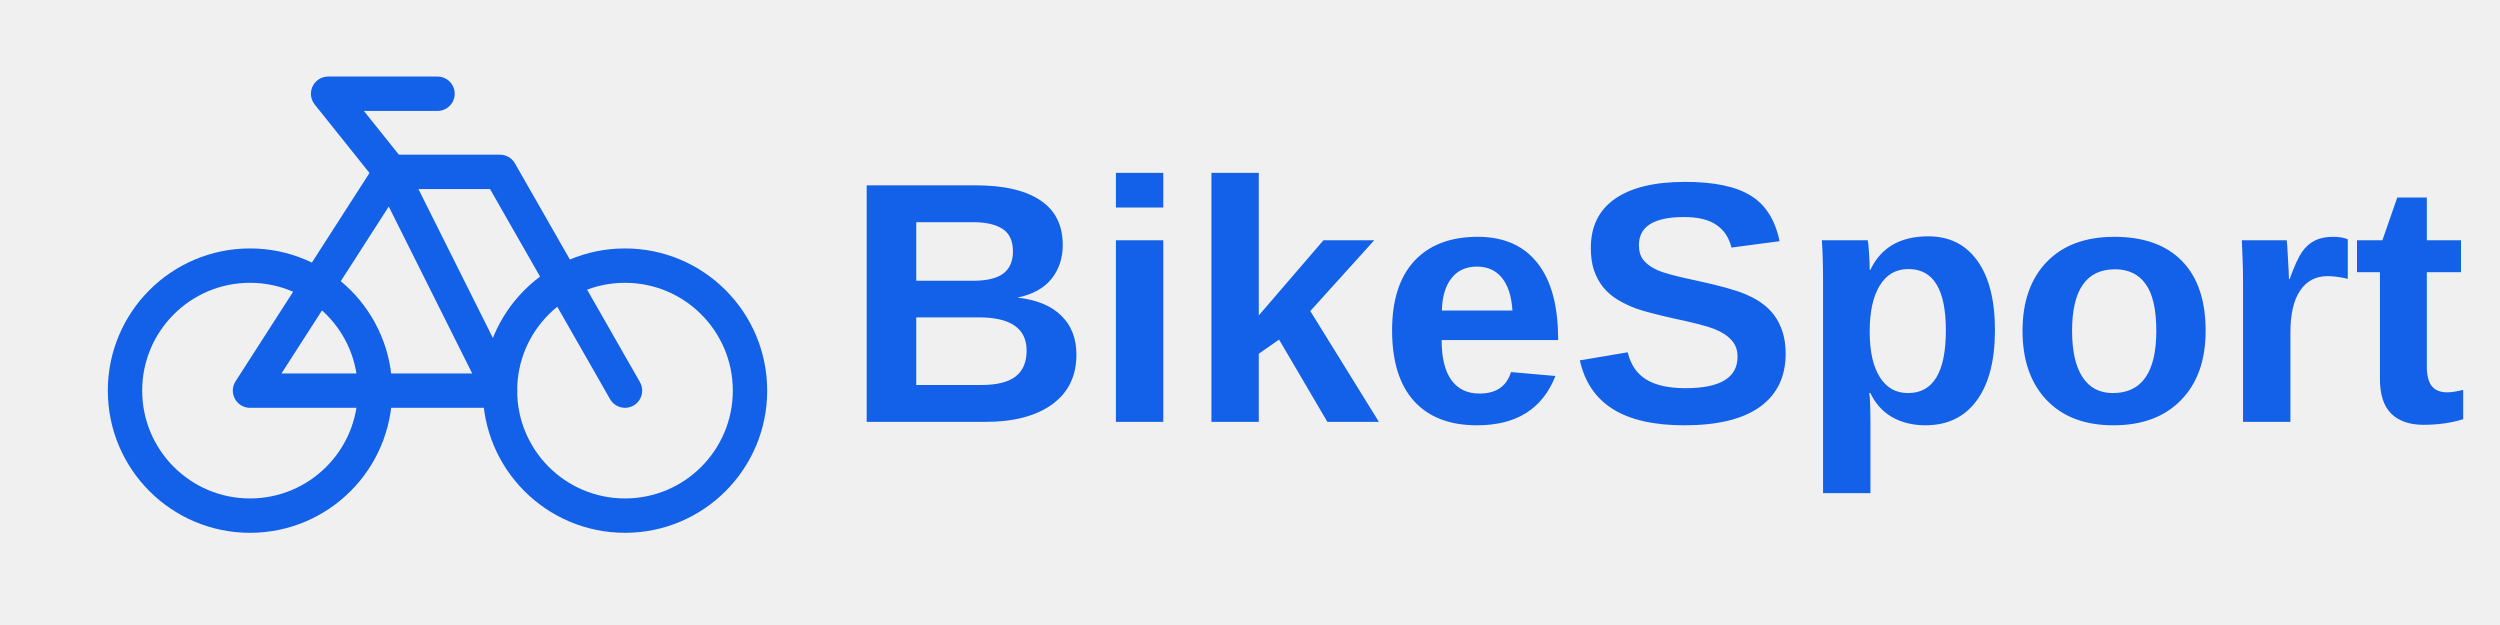
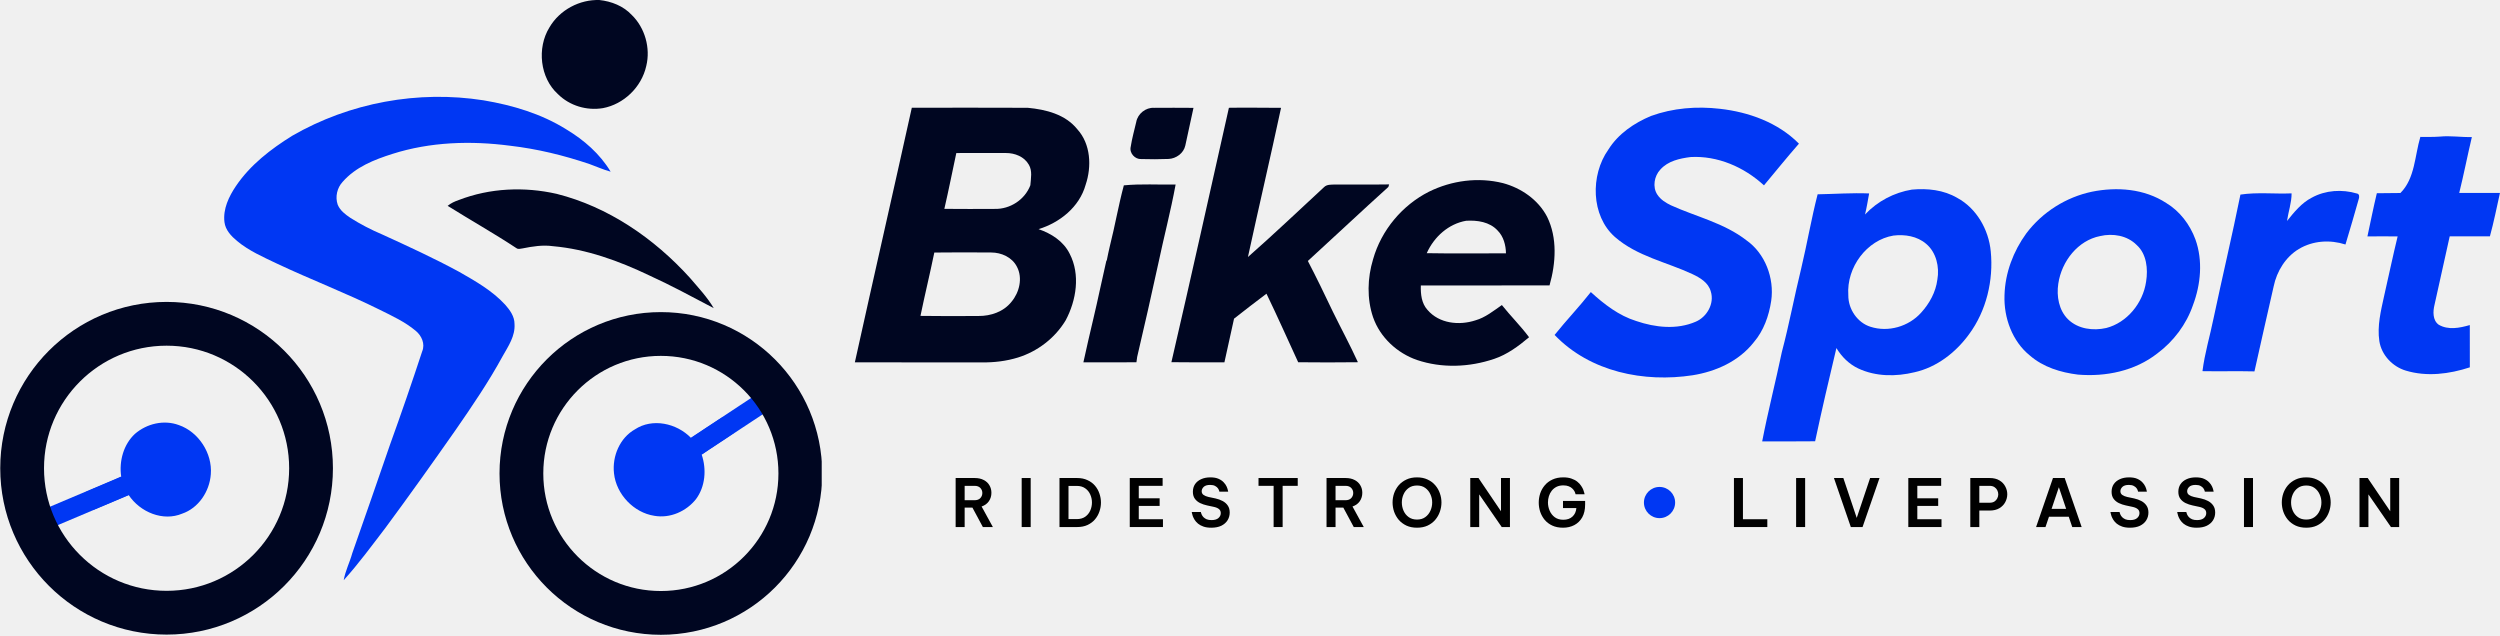
- <svg xmlns="http://www.w3.org/2000/svg" width="160" height="40" viewBox="0 0 160 40" fill="none">
-   <g stroke="#1261E8" stroke-width="2.2" stroke-linecap="round" stroke-linejoin="round">
-     <circle cx="16" cy="25" r="8" />
-     <circle cx="40" cy="25" r="8" />
-     <path d="M16 25l9-14 7 14H16zm9-14h7l8 14m-15-14-4-5h7" />
+ <svg xmlns="http://www.w3.org/2000/svg" width="1810" height="460" viewBox="0 0 1810 460" fill="none">
+   <g clip-path="url(#clip0_24_1289)">
+     <path d="M129.554 307.779C118.626 303.704 106.246 306.719 97.707 314.111C89.482 321.723 86.09 333.756 87.748 345.123C79.288 349.012 70.593 352.374 62.083 356.175C63.879 360.518 65.759 364.812 67.849 369.017C76.286 365.505 84.703 361.947 93.082 358.297C101.495 370.972 118.15 377.674 131.89 371.88C143.6 367.897 151.72 355.975 152.629 343.359C153.853 328.134 143.727 312.7 129.554 307.779Z" fill="#0037F3" />
+     <rect x="34.356" y="367.624" width="58.058" height="14.488" transform="rotate(-22.9127 34.3564 367.624)" fill="#0037F3" />
+     <circle cx="120.609" cy="339.015" r="104.587" stroke="#000621" stroke-width="31.693" />
+     <path d="M473.725 373.44C485.215 375.448 496.834 370.221 503.878 361.393C510.573 352.405 511.709 339.955 508.001 329.083C515.607 323.713 523.541 318.818 531.213 313.525C528.653 309.584 526.02 305.706 523.197 301.954C515.544 306.949 507.918 311.985 500.348 317.106C489.76 306.182 472.16 302.638 459.711 310.846C448.927 316.902 443.123 330.108 444.535 342.677C446.115 357.869 458.892 371.193 473.725 373.44Z" fill="#0037F3" />
+     <rect x="556.379" y="297.202" width="58.058" height="14.488" transform="rotate(146.554 556.379 297.202)" fill="#0037F3" />
+     <circle cx="478.463" cy="342.775" r="100.965" stroke="#000621" stroke-width="31.693" />
+     <path d="M211.463 98.36C253.287 74.198 302.885 65.225 350.087 72.632C371.011 76.166 391.852 82.281 410.153 93.761C422.741 101.33 434.323 111.343 442.108 124.301C436.898 122.898 431.987 120.617 426.909 118.812C408.165 112.458 388.857 107.771 369.251 105.503C340.877 101.794 311.557 102.683 284.057 111.443C271.014 115.591 257.468 120.88 248.053 131.683C244.077 135.943 242.532 142.548 244.496 148.187C246.233 152.436 250.006 155.23 253.599 157.674C260.977 162.361 268.75 166.371 276.751 169.767C295.507 178.339 314.275 186.961 332.469 196.824C344.242 203.579 356.327 210.371 365.741 220.597C369.143 224.445 372.533 229.056 372.509 234.558C373.107 243.255 368.005 250.637 363.993 257.742C353.836 276.39 341.919 293.91 329.894 311.266C313.209 335.077 296.381 358.763 279.098 382.11C269.265 394.955 259.671 408.076 248.856 420.057C250.006 413.265 253.228 407.149 255.036 400.557C264.271 374.265 273.421 347.96 282.488 321.605C290.537 299.336 298.25 276.929 305.652 254.421C307.987 248.97 305.185 242.954 300.993 239.521C293.196 232.991 283.949 228.756 274.99 224.294C250.533 212.138 225.033 202.438 200.36 190.784C190.455 186.046 180.238 181.61 171.639 174.479C167.459 170.995 163.183 166.572 162.5 160.757C161.362 151.27 165.722 142.297 170.777 134.765C181.197 119.326 196.096 107.934 211.463 98.36Z" fill="#0037F3" />
+     <path d="M397.768 19.885C405.254 7.039 419.782 -0.455 434.011 0.021C442.611 0.949 451.306 4.295 457.427 10.874C466.865 20.035 471.117 34.71 467.895 47.768C464.422 63.308 451.45 75.477 436.551 78.284C424.909 80.239 412.464 76.655 403.889 68.095C390.977 56.416 388.594 34.76 397.768 19.885Z" fill="#000621" />
+     <path d="M332.217 144.792C354.746 136.094 379.683 135.042 403.051 140.355C440.144 149.704 473.369 172.312 499.443 201.098C505.48 208.179 511.959 215.009 516.762 223.104C501.276 214.959 485.861 206.6 469.967 199.356C447.929 188.842 424.621 180.37 400.344 178.24C392.978 177.187 385.552 178.403 378.33 179.844C376.868 180.007 375.251 180.658 373.934 179.693C357.621 168.941 340.637 159.366 324.097 149.028C326.492 147.047 329.331 145.782 332.217 144.792Z" fill="#000621" />
  </g>
-   <text x="54" y="27" fill="#1261E8" font-family="Arial, sans-serif" font-size="22" font-weight="700">BikeSport</text>
+   <path d="M618.921 262.307C632.492 200.831 646.566 139.479 660.15 78.003C688.138 77.989 716.127 77.906 744.115 78.045C757.104 79.276 771.27 82.695 780.04 93.656C789.656 104.257 790.502 120.519 786.005 133.763C781.455 150.094 767.011 161.277 751.932 165.899C761.032 169.041 769.934 174.563 774.458 183.752C782.275 198.824 779.246 217.452 771.574 231.859C763.757 244.91 751.033 254.487 736.986 258.847C728.6 261.435 719.817 262.486 711.087 262.376C680.374 262.334 649.648 262.431 618.921 262.307ZM692.371 110.803C689.487 124.283 686.802 137.791 683.707 151.215C695.929 151.284 708.151 151.367 720.373 151.243C731.126 151.478 741.946 144.738 745.98 134.123C746.35 129.21 747.541 123.702 744.882 119.259C741.549 113.336 734.631 110.762 728.348 110.789C716.352 110.817 704.368 110.665 692.371 110.803ZM676.446 182.839C673.298 198.173 669.581 213.369 666.42 228.704C680.427 228.939 694.448 228.842 708.468 228.773C717.277 228.842 726.642 225.756 732.383 218.407C738.017 211.722 740.57 201.273 736.271 193.15C732.753 186.188 724.936 182.825 717.701 182.811C703.945 182.673 690.189 182.687 676.446 182.839Z" fill="#000621" />
+   <path d="M889.731 78.031C902.31 77.795 914.902 78.086 927.481 78.072C919.743 114.139 911.331 150.039 903.5 186.091C922.23 169.608 940.351 152.392 958.683 135.424C960.72 133.445 963.749 133.722 966.329 133.597C979.463 133.486 992.597 133.736 1005.73 133.514C1005.6 133.971 1005.32 134.884 1005.18 135.355C985.587 153.014 966.381 171.158 946.885 188.942C953.168 201.01 959.107 213.272 964.953 225.576C970.945 237.838 977.466 249.809 983.127 262.251C968.709 262.39 954.292 262.473 939.888 262.265C932.256 245.713 924.862 229.036 916.926 212.636C909.016 218.545 901.225 224.621 893.448 230.71C891.107 241.242 888.805 251.788 886.477 262.334C873.673 262.293 860.883 262.445 848.092 262.223C862.311 200.914 875.909 139.438 889.731 78.031Z" fill="#000621" />
+   <path d="M1034.47 138.842C1051.05 130.622 1070.29 128.103 1088.19 132.587C1101.19 136.088 1113.57 144.434 1120.11 156.959C1127.66 172.265 1126.43 190.561 1121.86 206.629C1090.79 206.754 1059.74 206.574 1028.68 206.698C1028.5 212.926 1029.17 219.597 1033.47 224.33C1041.99 234.35 1056.5 235.762 1068.16 231.942C1075.36 229.921 1081.26 225.064 1087.36 220.856C1093.7 228.814 1100.95 235.969 1107.05 244.163C1099.42 250.598 1091.22 256.66 1081.8 259.829C1063.81 265.919 1043.96 266.721 1025.86 260.618C1011.74 255.705 999.264 244.509 994.105 229.686C989.542 216.234 990.005 201.287 994.092 187.766C1000.11 166.425 1015.43 148.489 1034.47 138.842ZM1032.97 183.295C1052.08 183.655 1071.21 183.392 1090.32 183.406C1090.21 177.414 1088.55 171.213 1084.33 166.965C1078.53 160.571 1069.47 159.353 1061.47 159.837C1048.87 162.024 1038.31 171.324 1032.97 183.295Z" fill="#000621" />
+   <path d="M822.631 88.342C823.715 82.252 829.628 77.727 835.461 78.073C844.997 78.031 854.547 77.976 864.084 78.087C862.087 87.165 860.103 96.244 858.172 105.351C856.941 111.011 851.465 114.803 846.122 115.08C839.495 115.329 832.868 115.371 826.255 115.149C821.863 115.454 817.512 110.942 818.636 106.264C819.575 100.202 821.242 94.293 822.631 88.342Z" fill="#000621" />
+   <path d="M813.663 134.192C826.122 132.988 838.662 133.805 851.148 133.625C847.603 152.862 842.603 171.795 838.582 190.935C833.688 213.466 828.569 235.928 823.318 258.362C823.186 259.345 822.908 261.296 822.776 262.279C809.972 262.334 797.168 262.404 784.378 262.307C786.719 251.705 789.087 241.132 791.626 230.6C794.92 216.816 797.711 202.92 800.925 189.122L801.361 188.264C801.97 184.818 802.83 181.427 803.57 178.023C807.261 163.491 809.761 148.655 813.663 134.192Z" fill="#000621" />
+   <path d="M1195.28 83.975C1211.26 78.162 1228.5 76.834 1245.25 78.771C1265.99 81.11 1287.18 88.611 1302.43 104.001C1293.79 113.882 1285.54 124.11 1277.11 134.199C1262.63 120.844 1243.41 112.609 1223.95 113.703C1216.14 114.713 1207.62 116.498 1202.04 122.809C1197.7 127.432 1196.26 135.348 1199.88 140.856C1202.25 144.51 1205.99 146.821 1209.75 148.634C1228.04 156.952 1248.21 161.367 1264.48 174.03C1277.84 183.427 1284.76 201.308 1282.35 217.833C1280.72 228.669 1276.89 239.45 1269.81 247.713C1258.91 261.649 1242.17 269.012 1225.49 271.683C1190.45 277.053 1151.34 269.441 1125.53 242.495C1134.01 231.894 1143.39 222.137 1151.76 211.452C1161.43 220.324 1172.12 228.531 1184.6 232.406C1198.44 237.125 1214.03 238.869 1227.76 232.89C1235.67 229.527 1241.39 219.936 1238.62 211.051C1236.86 204.533 1230.77 201.031 1225.28 198.443C1206.53 189.669 1185.3 185.641 1169.18 171.553C1151.81 156.204 1151.35 126.823 1164.41 108.36C1171.64 96.777 1183.2 89.04 1195.28 83.975Z" fill="#0037F3" />
+   <path d="M1752.33 99.115C1757.04 99.143 1761.75 99.226 1766.46 98.894C1774.18 98.133 1781.9 99.42 1789.63 99.226C1786.45 112.678 1783.8 126.255 1780.48 139.68C1790.31 139.707 1800.14 139.749 1809.96 139.694C1807.65 150.198 1805.52 160.757 1802.69 171.123C1792.98 171.123 1783.28 171.179 1773.59 171.11C1769.99 187.62 1766.33 204.117 1762.61 220.614C1761.39 225.458 1761.17 231.852 1765.57 235.063C1772.52 239.159 1780.85 237.443 1788.14 235.34C1788.07 245.54 1788.23 255.739 1788.16 265.953C1773.27 270.825 1757 272.915 1741.8 268.32C1732.41 265.51 1724.28 257.303 1722.65 247.02C1720.98 235.935 1723.79 224.863 1726.14 214.123C1729.41 199.813 1732.41 185.434 1735.88 171.179C1728.59 170.999 1721.29 171.151 1714.01 171.179C1716.28 160.744 1718.33 150.267 1720.83 139.901C1726.51 139.818 1732.21 139.818 1737.9 139.735C1748.46 129.258 1748.25 112.789 1752.33 99.115Z" fill="#0037F3" />
+   <path d="M1384.19 137.272C1395.4 136.247 1407.21 137.451 1417.17 143.347C1430.86 150.738 1439.79 166.072 1441.3 181.932C1443.4 202.982 1438.09 225.043 1425.67 241.886C1415.97 255.31 1402.07 265.926 1386.18 269.496C1372.77 272.748 1358.15 272.748 1345.42 266.784C1338.82 263.697 1333.38 258.341 1329.56 251.989C1324.21 274.423 1318.96 296.899 1314.15 319.485C1301.37 319.499 1288.59 319.693 1275.82 319.568C1280.01 297.868 1285.55 276.485 1290.06 254.854C1295.37 234.841 1299.14 214.442 1304.08 194.333C1308.33 176.507 1311.4 158.419 1315.96 140.676C1328.38 140.468 1340.8 139.527 1353.25 140.053C1352.33 145.146 1351.5 150.253 1350.28 155.291C1359.38 145.631 1371.39 139.389 1384.19 137.272ZM1370.85 170.556C1351.67 173.725 1336.77 193.447 1338.18 213.694C1338.06 223.908 1344.89 233.72 1354.28 236.599C1367.03 240.71 1381.9 236.488 1390.97 226.289C1396.92 219.742 1401.49 211.522 1402.64 202.484C1404.32 193.253 1401.8 182.624 1394.59 176.59C1388.07 170.944 1379.04 169.56 1370.85 170.556Z" fill="#0037F3" />
+   <path d="M1514.52 138.808C1532.61 135.168 1552.43 136.566 1568.36 146.973C1578.11 152.855 1585.51 162.488 1589.52 173.435C1594.97 188.672 1593.36 205.944 1587.72 220.877C1582.89 234.966 1573.6 247.159 1561.98 255.823C1545.69 268.638 1524.44 272.901 1504.43 271.212C1492 269.676 1479.33 265.87 1469.55 257.331C1456.97 247.173 1450.66 230.15 1451.26 213.791C1451.67 197.557 1457.7 181.835 1467.03 168.992C1478.75 153.409 1495.99 142.711 1514.52 138.808ZM1520.49 170.916C1504.54 174.03 1492.61 189.004 1490.2 205.404C1488.82 214.456 1490.64 224.628 1497.21 231.132C1504.5 238.288 1515.48 239.616 1524.93 237.471C1539.79 233.651 1551.51 219.632 1553.78 203.882C1555.26 194.693 1554.15 183.87 1547.01 177.434C1540.07 170.418 1529.63 168.785 1520.49 170.916Z" fill="#0037F3" />
+   <path d="M1673.75 143.098C1683.71 137.631 1695.69 136.925 1706.43 140.109C1708.41 140.427 1708.23 142.876 1707.65 144.385C1704.56 155.291 1701.42 166.183 1698.12 177.019C1687 173.421 1674.56 174.168 1664.37 180.271C1654.88 185.946 1648.42 196.256 1646.13 207.342C1641.53 227.866 1636.73 248.335 1632.23 268.887C1619.68 268.569 1607.13 268.956 1594.59 268.721C1596.21 255.712 1600.04 243.187 1602.63 230.385C1608.95 200.519 1616.03 170.819 1622.07 140.884C1634.32 139.043 1646.78 140.524 1659.12 139.998C1659.12 146.835 1656.77 153.284 1655.8 159.996C1660.99 153.533 1666.38 146.876 1673.75 143.098Z" fill="#0037F3" />
+   <path d="M691.884 381.582V346.089H705.697C708.255 346.089 710.429 346.569 712.22 347.528C714.042 348.456 715.417 349.735 716.345 351.365C717.304 352.964 717.784 354.771 717.784 356.785C717.784 359.055 717.176 361.086 715.961 362.876C714.746 364.635 712.987 365.914 710.685 366.713L718.839 381.582H711.596L704.018 367.481H698.407V381.582H691.884ZM705.601 351.749H698.407V362.157H705.601C707.424 362.157 708.815 361.645 709.774 360.622C710.733 359.567 711.213 358.336 711.213 356.929C711.213 355.522 710.733 354.307 709.774 353.284C708.815 352.261 707.424 351.749 705.601 351.749Z" fill="black" />
+   <path d="M739.692 381.582V346.089H746.215V381.582H739.692Z" fill="black" />
+   <path d="M767.068 381.582V346.089H779.826C782.704 346.089 785.214 346.601 787.357 347.624C789.531 348.615 791.337 349.958 792.776 351.653C794.215 353.348 795.286 355.25 795.99 357.361C796.725 359.471 797.093 361.629 797.093 363.836C797.093 366.042 796.725 368.2 795.99 370.31C795.286 372.421 794.215 374.323 792.776 376.018C791.337 377.713 789.531 379.072 787.357 380.095C785.214 381.086 782.704 381.582 779.826 381.582H767.068ZM779.539 351.797H773.591V375.826H779.539C782.033 375.826 784.095 375.251 785.726 374.099C787.357 372.916 788.572 371.414 789.371 369.591C790.17 367.736 790.57 365.802 790.57 363.788C790.57 361.805 790.17 359.903 789.371 358.08C788.572 356.225 787.357 354.723 785.726 353.572C784.095 352.388 782.033 351.797 779.539 351.797Z" fill="black" />
+   <path d="M817.946 381.582V346.089H841.736V351.749H824.469V360.766H839.577V366.282H824.469V375.922H841.976V381.582H817.946Z" fill="black" />
+   <path d="M876.978 382.061C874.771 382.061 872.885 381.79 871.318 381.246C869.751 380.702 868.44 379.999 867.385 379.136C866.362 378.272 865.546 377.361 864.939 376.402C864.331 375.411 863.868 374.483 863.548 373.62C863.26 372.757 863.068 372.053 862.973 371.51C862.877 370.966 862.829 370.694 862.829 370.694H869.447C869.447 370.694 869.479 370.886 869.543 371.27C869.639 371.654 869.831 372.149 870.119 372.757C870.407 373.332 870.822 373.908 871.366 374.483C871.941 375.059 872.693 375.554 873.62 375.97C874.579 376.354 875.763 376.546 877.169 376.546C879.344 376.546 880.99 376.066 882.11 375.107C883.261 374.116 883.836 372.901 883.836 371.462C883.836 370.247 883.405 369.287 882.541 368.584C881.678 367.849 880.399 367.305 878.704 366.953L874.004 365.946C872.181 365.562 870.471 364.987 868.872 364.219C867.305 363.452 866.042 362.413 865.083 361.102C864.124 359.791 863.644 358.112 863.644 356.066C863.644 353.923 864.172 352.069 865.227 350.502C866.314 348.935 867.801 347.736 869.687 346.905C871.574 346.042 873.78 345.61 876.306 345.61C878.704 345.61 880.687 345.962 882.253 346.665C883.82 347.368 885.067 348.232 885.995 349.255C886.954 350.278 887.657 351.301 888.105 352.325C888.553 353.348 888.84 354.211 888.968 354.915C889.128 355.618 889.208 355.97 889.208 355.97H882.829C882.829 355.97 882.765 355.73 882.637 355.25C882.509 354.739 882.221 354.163 881.774 353.524C881.326 352.884 880.655 352.325 879.759 351.845C878.864 351.333 877.665 351.078 876.162 351.078C874.02 351.078 872.453 351.557 871.462 352.516C870.503 353.476 870.023 354.515 870.023 355.634C870.023 356.785 870.471 357.68 871.366 358.32C872.261 358.959 873.46 359.455 874.963 359.807L879.999 360.862C881.886 361.278 883.612 361.901 885.179 362.732C886.746 363.564 887.993 364.667 888.92 366.042C889.848 367.385 890.311 369.064 890.311 371.078C890.311 373.124 889.8 374.979 888.776 376.642C887.753 378.304 886.25 379.631 884.268 380.623C882.285 381.582 879.855 382.061 876.978 382.061Z" fill="black" />
+   <path d="M922.1 381.582V351.749H911.165V346.089H939.558V351.749H928.623V381.582H922.1Z" fill="black" />
+   <path d="M960.412 381.582V346.089H974.225C976.783 346.089 978.957 346.569 980.748 347.528C982.57 348.456 983.945 349.735 984.873 351.365C985.832 352.964 986.311 354.771 986.311 356.785C986.311 359.055 985.704 361.086 984.489 362.876C983.274 364.635 981.515 365.914 979.213 366.713L987.367 381.582H980.124L972.546 367.481H966.935V381.582H960.412ZM974.129 351.749H966.935V362.157H974.129C975.951 362.157 977.342 361.645 978.302 360.622C979.261 359.567 979.741 358.336 979.741 356.929C979.741 355.522 979.261 354.307 978.302 353.284C977.342 352.261 975.951 351.749 974.129 351.749Z" fill="black" />
+   <path d="M1025.92 382.061C1023.01 382.061 1020.45 381.55 1018.24 380.527C1016.04 379.471 1014.18 378.081 1012.68 376.354C1011.21 374.595 1010.09 372.629 1009.32 370.454C1008.59 368.28 1008.22 366.058 1008.22 363.788C1008.22 361.517 1008.59 359.311 1009.32 357.169C1010.09 354.995 1011.21 353.044 1012.68 351.317C1014.18 349.591 1016.04 348.216 1018.24 347.193C1020.45 346.137 1023.01 345.61 1025.92 345.61C1028.83 345.61 1031.39 346.137 1033.59 347.193C1035.8 348.216 1037.64 349.591 1039.11 351.317C1040.61 353.044 1041.73 354.995 1042.47 357.169C1043.23 359.311 1043.62 361.517 1043.62 363.788C1043.62 366.058 1043.23 368.28 1042.47 370.454C1041.73 372.629 1040.61 374.595 1039.11 376.354C1037.64 378.081 1035.8 379.471 1033.59 380.527C1031.39 381.55 1028.83 382.061 1025.92 382.061ZM1025.92 376.162C1028.32 376.162 1030.31 375.57 1031.91 374.387C1033.54 373.204 1034.78 371.67 1035.61 369.783C1036.47 367.896 1036.9 365.898 1036.9 363.788C1036.9 361.709 1036.47 359.743 1035.61 357.888C1034.78 356.002 1033.54 354.467 1031.91 353.284C1030.31 352.101 1028.32 351.509 1025.92 351.509C1023.52 351.509 1021.51 352.101 1019.88 353.284C1018.24 354.467 1017.01 356.002 1016.18 357.888C1015.35 359.743 1014.93 361.709 1014.93 363.788C1014.93 365.898 1015.35 367.896 1016.18 369.783C1017.01 371.67 1018.24 373.204 1019.88 374.387C1021.51 375.57 1023.52 376.162 1025.92 376.162Z" fill="black" />
+   <path d="M1064.47 381.582V346.089H1070.42L1086.72 370.167V346.089H1093.2V381.582H1087.25L1070.94 357.936V381.582H1064.47Z" fill="black" />
+   <path d="M1131.65 382.061C1128.68 382.061 1126.09 381.55 1123.88 380.527C1121.68 379.503 1119.84 378.128 1118.37 376.402C1116.93 374.643 1115.84 372.693 1115.11 370.55C1114.4 368.376 1114.05 366.154 1114.05 363.884C1114.05 361.613 1114.4 359.391 1115.11 357.217C1115.84 355.043 1116.95 353.092 1118.42 351.365C1119.89 349.607 1121.74 348.216 1123.98 347.193C1126.22 346.137 1128.82 345.61 1131.8 345.61C1134.13 345.61 1136.13 345.914 1137.79 346.521C1139.49 347.097 1140.9 347.848 1142.01 348.775C1143.17 349.703 1144.08 350.694 1144.75 351.749C1145.45 352.772 1145.98 353.748 1146.33 354.675C1146.68 355.602 1146.92 356.369 1147.05 356.977C1147.18 357.553 1147.24 357.84 1147.24 357.84H1140.72C1140.72 357.84 1140.66 357.632 1140.53 357.217C1140.43 356.769 1140.21 356.226 1139.86 355.586C1139.5 354.947 1138.99 354.307 1138.32 353.668C1137.68 353.028 1136.83 352.5 1135.78 352.085C1134.72 351.637 1133.41 351.413 1131.85 351.413C1129.96 351.413 1128.31 351.765 1126.91 352.469C1125.53 353.172 1124.38 354.115 1123.45 355.298C1122.53 356.481 1121.84 357.808 1121.39 359.279C1120.94 360.75 1120.72 362.253 1120.72 363.788C1120.72 365.866 1121.13 367.864 1121.97 369.783C1122.8 371.701 1124.03 373.268 1125.66 374.483C1127.32 375.698 1129.37 376.306 1131.8 376.306C1134.61 376.306 1136.83 375.539 1138.47 374.004C1140.13 372.469 1141.07 370.422 1141.29 367.864H1131.61V362.685H1147.63V365.322C1147.63 369 1146.92 372.085 1145.52 374.579C1144.11 377.041 1142.19 378.912 1139.76 380.191C1137.36 381.438 1134.66 382.061 1131.65 382.061Z" fill="black" />
+   <circle cx="1201.5" cy="363.836" r="11.296" fill="#0037F3" />
+   <path d="M1255.37 381.582V346.089H1261.89V375.922H1279.54V381.582H1255.37Z" fill="black" />
+   <path d="M1300.39 381.582V346.089H1306.92V381.582H1300.39Z" fill="black" />
+   <path d="M1340 381.582L1327.77 346.089H1334.58L1344.27 374.963L1353.96 346.089H1360.77L1348.49 381.582H1340Z" fill="black" />
+   <path d="M1381.62 381.582V346.089H1405.41V351.749H1388.14V360.766H1403.25V366.282H1388.14V375.922H1405.65V381.582H1381.62Z" fill="black" />
+   <path d="M1426.5 381.582V346.089H1440.51C1443.36 346.089 1445.72 346.665 1447.61 347.816C1449.49 348.935 1450.9 350.406 1451.83 352.229C1452.79 354.019 1453.27 355.89 1453.27 357.84C1453.27 359.791 1452.79 361.677 1451.83 363.5C1450.9 365.29 1449.49 366.761 1447.61 367.912C1445.72 369.063 1443.36 369.639 1440.51 369.639H1433.03V381.582H1426.5ZM1440.46 351.749H1433.03V363.979H1440.46C1441.87 363.979 1443.04 363.692 1443.96 363.116C1444.89 362.509 1445.58 361.741 1446.03 360.814C1446.51 359.855 1446.75 358.879 1446.75 357.888C1446.75 356.865 1446.51 355.89 1446.03 354.962C1445.58 354.035 1444.89 353.268 1443.96 352.66C1443.04 352.053 1441.87 351.749 1440.46 351.749Z" fill="black" />
+   <path d="M1474.12 381.582L1486.35 346.089H1494.84L1507.12 381.582H1500.31L1497.77 374.099H1483.47L1480.93 381.582H1474.12ZM1485.34 368.44H1495.9L1490.62 352.756L1485.34 368.44Z" fill="black" />
+   <path d="M1542.12 382.061C1539.92 382.061 1538.03 381.79 1536.46 381.246C1534.9 380.702 1533.58 379.999 1532.53 379.136C1531.51 378.272 1530.69 377.361 1530.08 376.402C1529.48 375.411 1529.01 374.483 1528.69 373.62C1528.4 372.757 1528.21 372.053 1528.12 371.51C1528.02 370.966 1527.97 370.694 1527.97 370.694H1534.59C1534.59 370.694 1534.62 370.886 1534.69 371.27C1534.78 371.654 1534.98 372.149 1535.26 372.757C1535.55 373.332 1535.97 373.908 1536.51 374.483C1537.09 375.059 1537.84 375.554 1538.76 375.97C1539.72 376.354 1540.91 376.546 1542.31 376.546C1544.49 376.546 1546.13 376.066 1547.25 375.107C1548.41 374.116 1548.98 372.901 1548.98 371.462C1548.98 370.247 1548.55 369.287 1547.69 368.584C1546.82 367.849 1545.54 367.305 1543.85 366.953L1539.15 365.946C1537.33 365.562 1535.62 364.987 1534.02 364.219C1532.45 363.452 1531.19 362.413 1530.23 361.102C1529.27 359.791 1528.79 358.112 1528.79 356.066C1528.79 353.923 1529.32 352.069 1530.37 350.502C1531.46 348.935 1532.95 347.736 1534.83 346.905C1536.72 346.042 1538.92 345.61 1541.45 345.61C1543.85 345.61 1545.83 345.962 1547.4 346.665C1548.96 347.368 1550.21 348.232 1551.14 349.255C1552.1 350.278 1552.8 351.301 1553.25 352.325C1553.7 353.348 1553.98 354.211 1554.11 354.915C1554.27 355.618 1554.35 355.97 1554.35 355.97H1547.97C1547.97 355.97 1547.91 355.73 1547.78 355.25C1547.65 354.739 1547.37 354.163 1546.92 353.524C1546.47 352.884 1545.8 352.325 1544.9 351.845C1544.01 351.333 1542.81 351.078 1541.31 351.078C1539.16 351.078 1537.6 351.557 1536.61 352.516C1535.65 353.476 1535.17 354.515 1535.17 355.634C1535.17 356.785 1535.62 357.68 1536.51 358.32C1537.41 358.959 1538.6 359.455 1540.11 359.807L1545.14 360.862C1547.03 361.278 1548.76 361.901 1550.32 362.732C1551.89 363.564 1553.14 364.667 1554.06 366.042C1554.99 367.385 1555.46 369.064 1555.46 371.078C1555.46 373.124 1554.94 374.979 1553.92 376.642C1552.9 378.304 1551.39 379.631 1549.41 380.623C1547.43 381.582 1545 382.061 1542.12 382.061Z" fill="black" />
+   <path d="M1590.46 382.061C1588.25 382.061 1586.36 381.79 1584.8 381.246C1583.23 380.702 1581.92 379.999 1580.87 379.136C1579.84 378.272 1579.03 377.361 1578.42 376.402C1577.81 375.411 1577.35 374.483 1577.03 373.62C1576.74 372.757 1576.55 372.053 1576.45 371.51C1576.36 370.966 1576.31 370.694 1576.31 370.694H1582.93C1582.93 370.694 1582.96 370.886 1583.02 371.27C1583.12 371.654 1583.31 372.149 1583.6 372.757C1583.89 373.332 1584.3 373.908 1584.85 374.483C1585.42 375.059 1586.17 375.554 1587.1 375.97C1588.06 376.354 1589.24 376.546 1590.65 376.546C1592.82 376.546 1594.47 376.066 1595.59 375.107C1596.74 374.116 1597.32 372.901 1597.32 371.462C1597.32 370.247 1596.88 369.287 1596.02 368.584C1595.16 367.849 1593.88 367.305 1592.18 366.953L1587.48 365.946C1585.66 365.562 1583.95 364.987 1582.35 364.219C1580.79 363.452 1579.52 362.413 1578.56 361.102C1577.6 359.791 1577.12 358.112 1577.12 356.066C1577.12 353.923 1577.65 352.069 1578.71 350.502C1579.79 348.935 1581.28 347.736 1583.17 346.905C1585.05 346.042 1587.26 345.61 1589.79 345.61C1592.18 345.61 1594.17 345.962 1595.73 346.665C1597.3 347.368 1598.55 348.232 1599.47 349.255C1600.43 350.278 1601.14 351.301 1601.58 352.325C1602.03 353.348 1602.32 354.211 1602.45 354.915C1602.61 355.618 1602.69 355.97 1602.69 355.97H1596.31C1596.31 355.97 1596.25 355.73 1596.12 355.25C1595.99 354.739 1595.7 354.163 1595.25 353.524C1594.81 352.884 1594.13 352.325 1593.24 351.845C1592.34 351.333 1591.15 351.078 1589.64 351.078C1587.5 351.078 1585.93 351.557 1584.94 352.516C1583.98 353.476 1583.5 354.515 1583.5 355.634C1583.5 356.785 1583.95 357.68 1584.85 358.32C1585.74 358.959 1586.94 359.455 1588.44 359.807L1593.48 360.862C1595.37 361.278 1597.09 361.901 1598.66 362.732C1600.23 363.564 1601.47 364.667 1602.4 366.042C1603.33 367.385 1603.79 369.064 1603.79 371.078C1603.79 373.124 1603.28 374.979 1602.26 376.642C1601.23 378.304 1599.73 379.631 1597.75 380.623C1595.77 381.582 1593.34 382.061 1590.46 382.061Z" fill="black" />
+   <path d="M1624.64 381.582V346.089H1631.17V381.582H1624.64Z" fill="black" />
+   <path d="M1669.72 382.061C1666.81 382.061 1664.25 381.55 1662.04 380.527C1659.84 379.471 1657.98 378.081 1656.48 376.354C1655.01 374.595 1653.89 372.629 1653.12 370.454C1652.39 368.28 1652.02 366.058 1652.02 363.788C1652.02 361.517 1652.39 359.311 1653.12 357.169C1653.89 354.995 1655.01 353.044 1656.48 351.317C1657.98 349.591 1659.84 348.216 1662.04 347.193C1664.25 346.137 1666.81 345.61 1669.72 345.61C1672.63 345.61 1675.19 346.137 1677.39 347.193C1679.6 348.216 1681.44 349.591 1682.91 351.317C1684.41 353.044 1685.53 354.995 1686.27 357.169C1687.03 359.311 1687.42 361.517 1687.42 363.788C1687.42 366.058 1687.03 368.28 1686.27 370.454C1685.53 372.629 1684.41 374.595 1682.91 376.354C1681.44 378.081 1679.6 379.471 1677.39 380.527C1675.19 381.55 1672.63 382.061 1669.72 382.061ZM1669.72 376.162C1672.12 376.162 1674.12 375.57 1675.71 374.387C1677.34 373.204 1678.58 371.67 1679.41 369.783C1680.27 367.896 1680.7 365.898 1680.7 363.788C1680.7 361.709 1680.27 359.743 1679.41 357.888C1678.58 356.002 1677.34 354.467 1675.71 353.284C1674.12 352.101 1672.12 351.509 1669.72 351.509C1667.32 351.509 1665.31 352.101 1663.68 353.284C1662.04 354.467 1660.81 356.002 1659.98 357.888C1659.15 359.743 1658.74 361.709 1658.74 363.788C1658.74 365.898 1659.15 367.896 1659.98 369.783C1660.81 371.67 1662.04 373.204 1663.68 374.387C1665.31 375.57 1667.32 376.162 1669.72 376.162Z" fill="black" />
+   <path d="M1708.27 381.582V346.089H1714.22L1730.52 370.167V346.089H1737V381.582H1731.05L1714.74 357.936V381.582H1708.27Z" fill="black" />
+   <defs>
+     <clipPath id="clip0_24_1289">
+       <rect width="594.921" height="460" fill="white" />
+     </clipPath>
+   </defs>
</svg>
